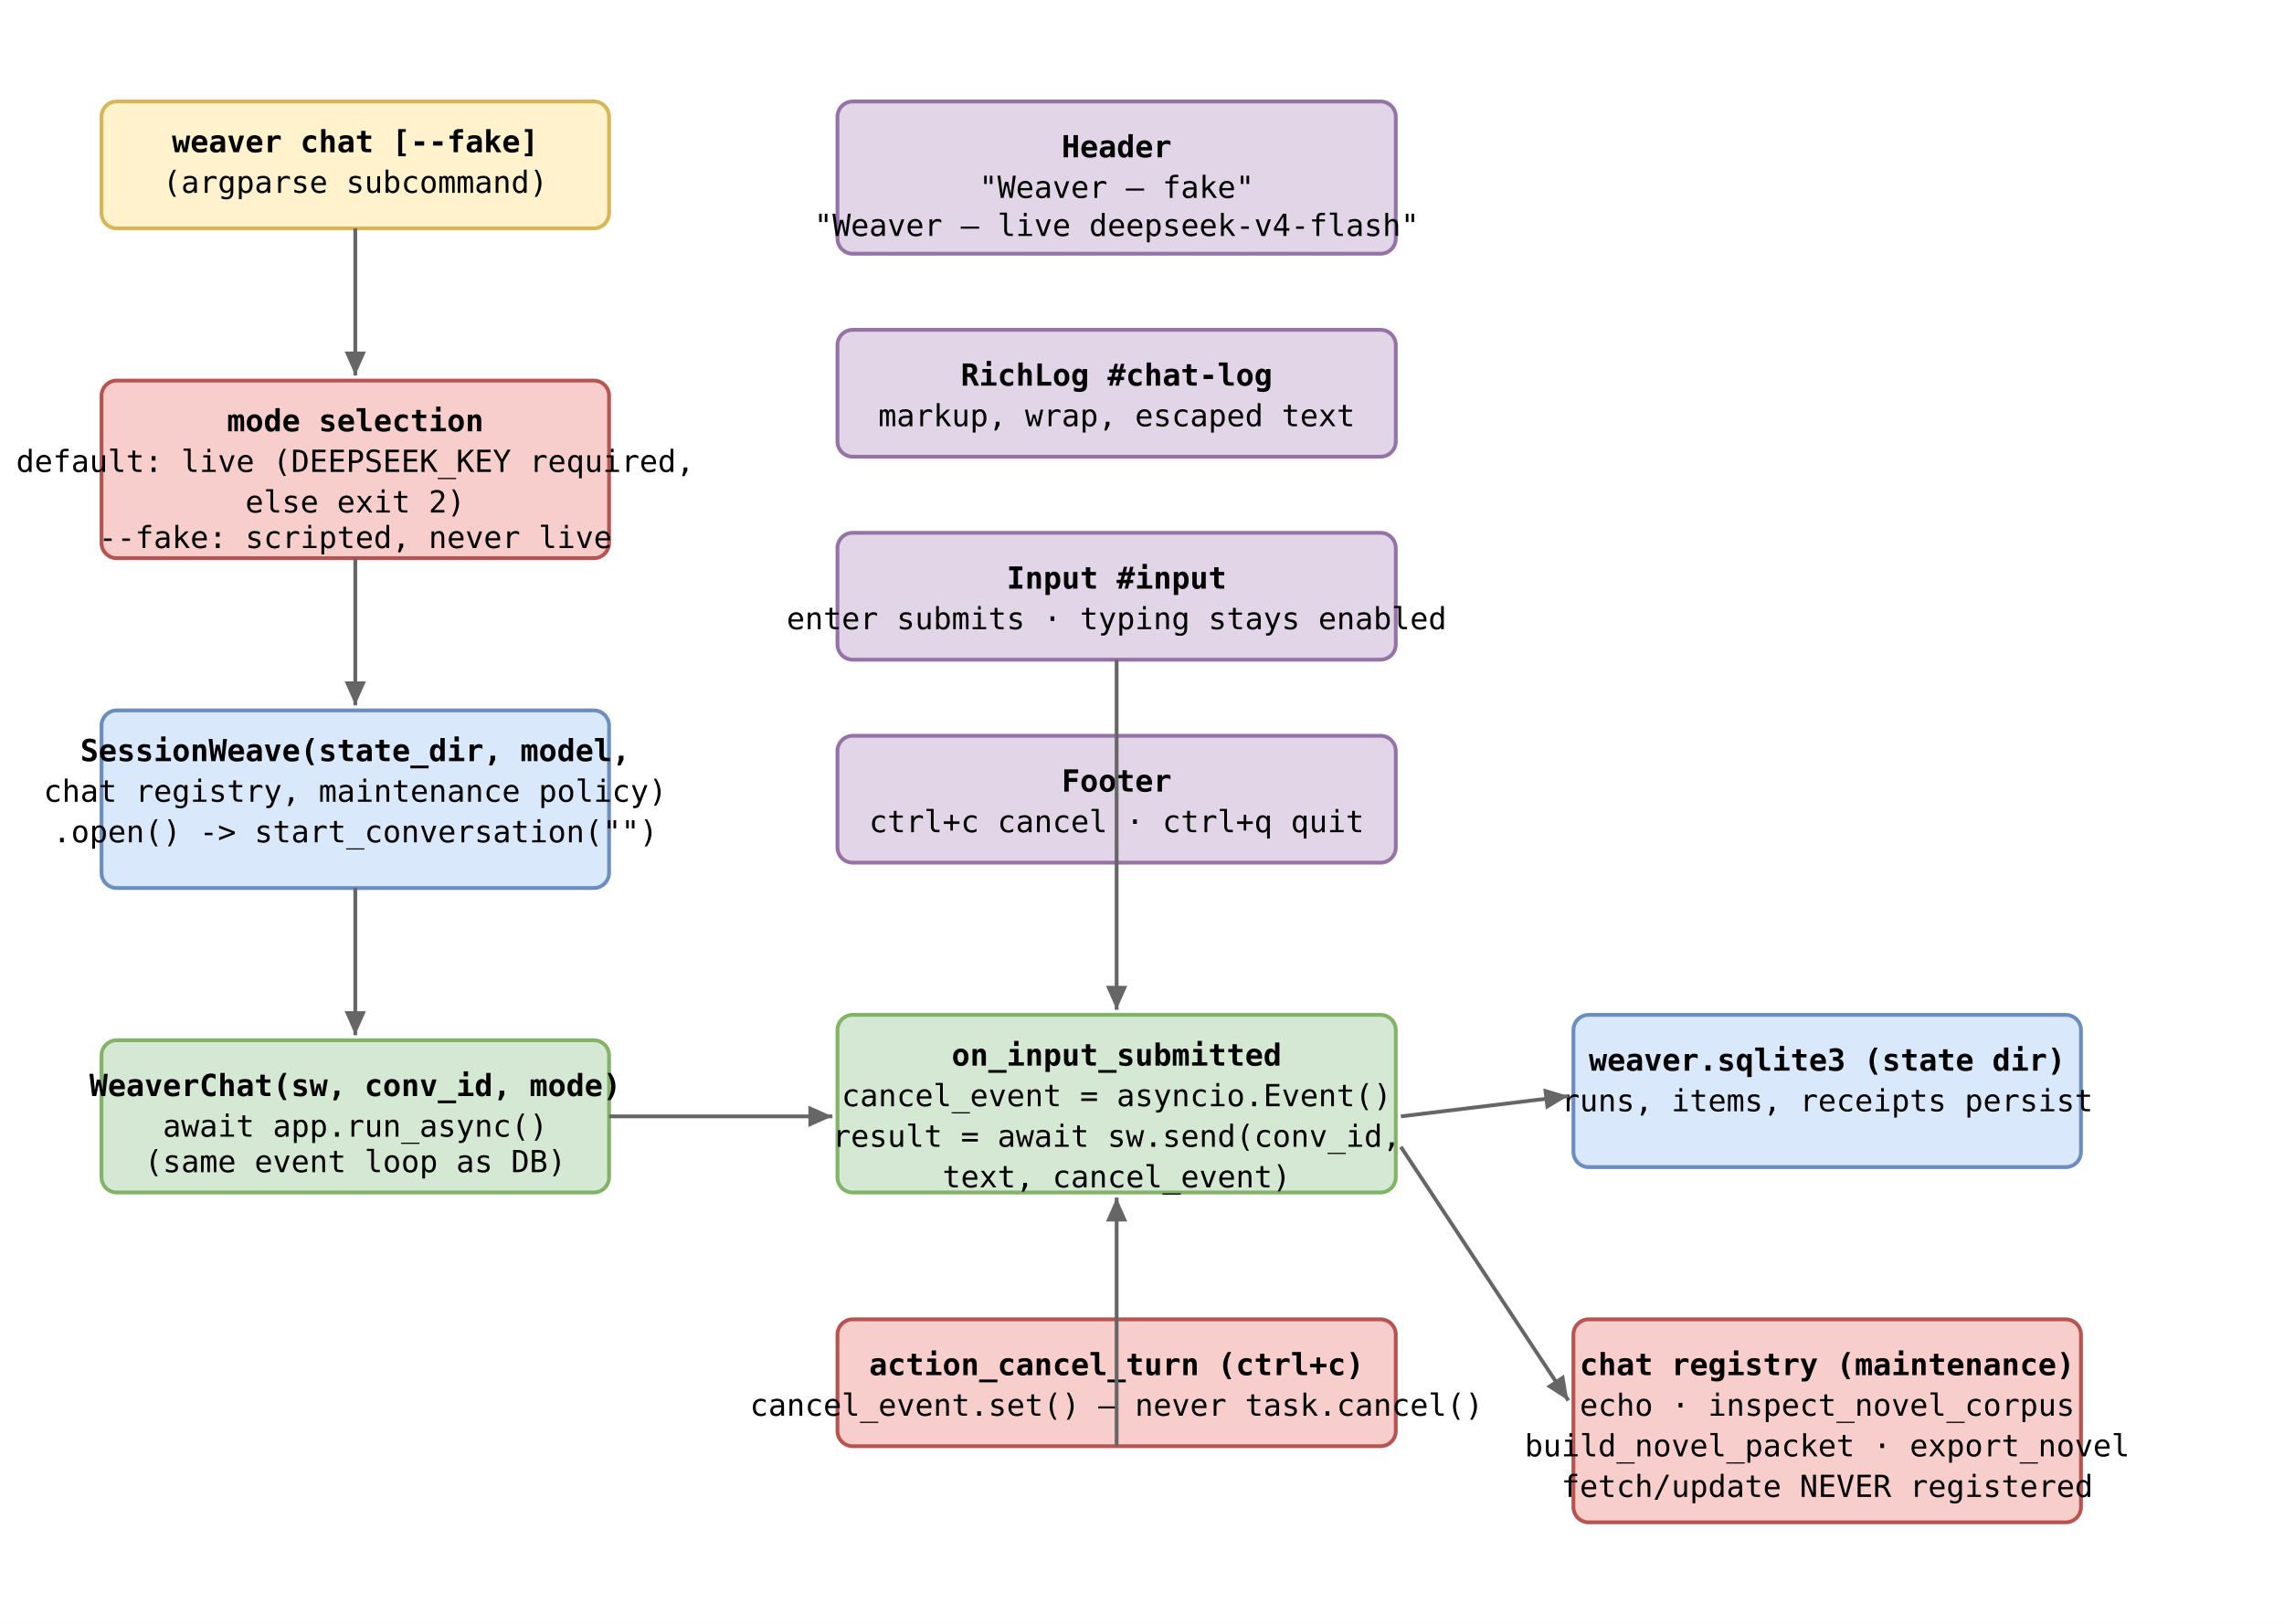
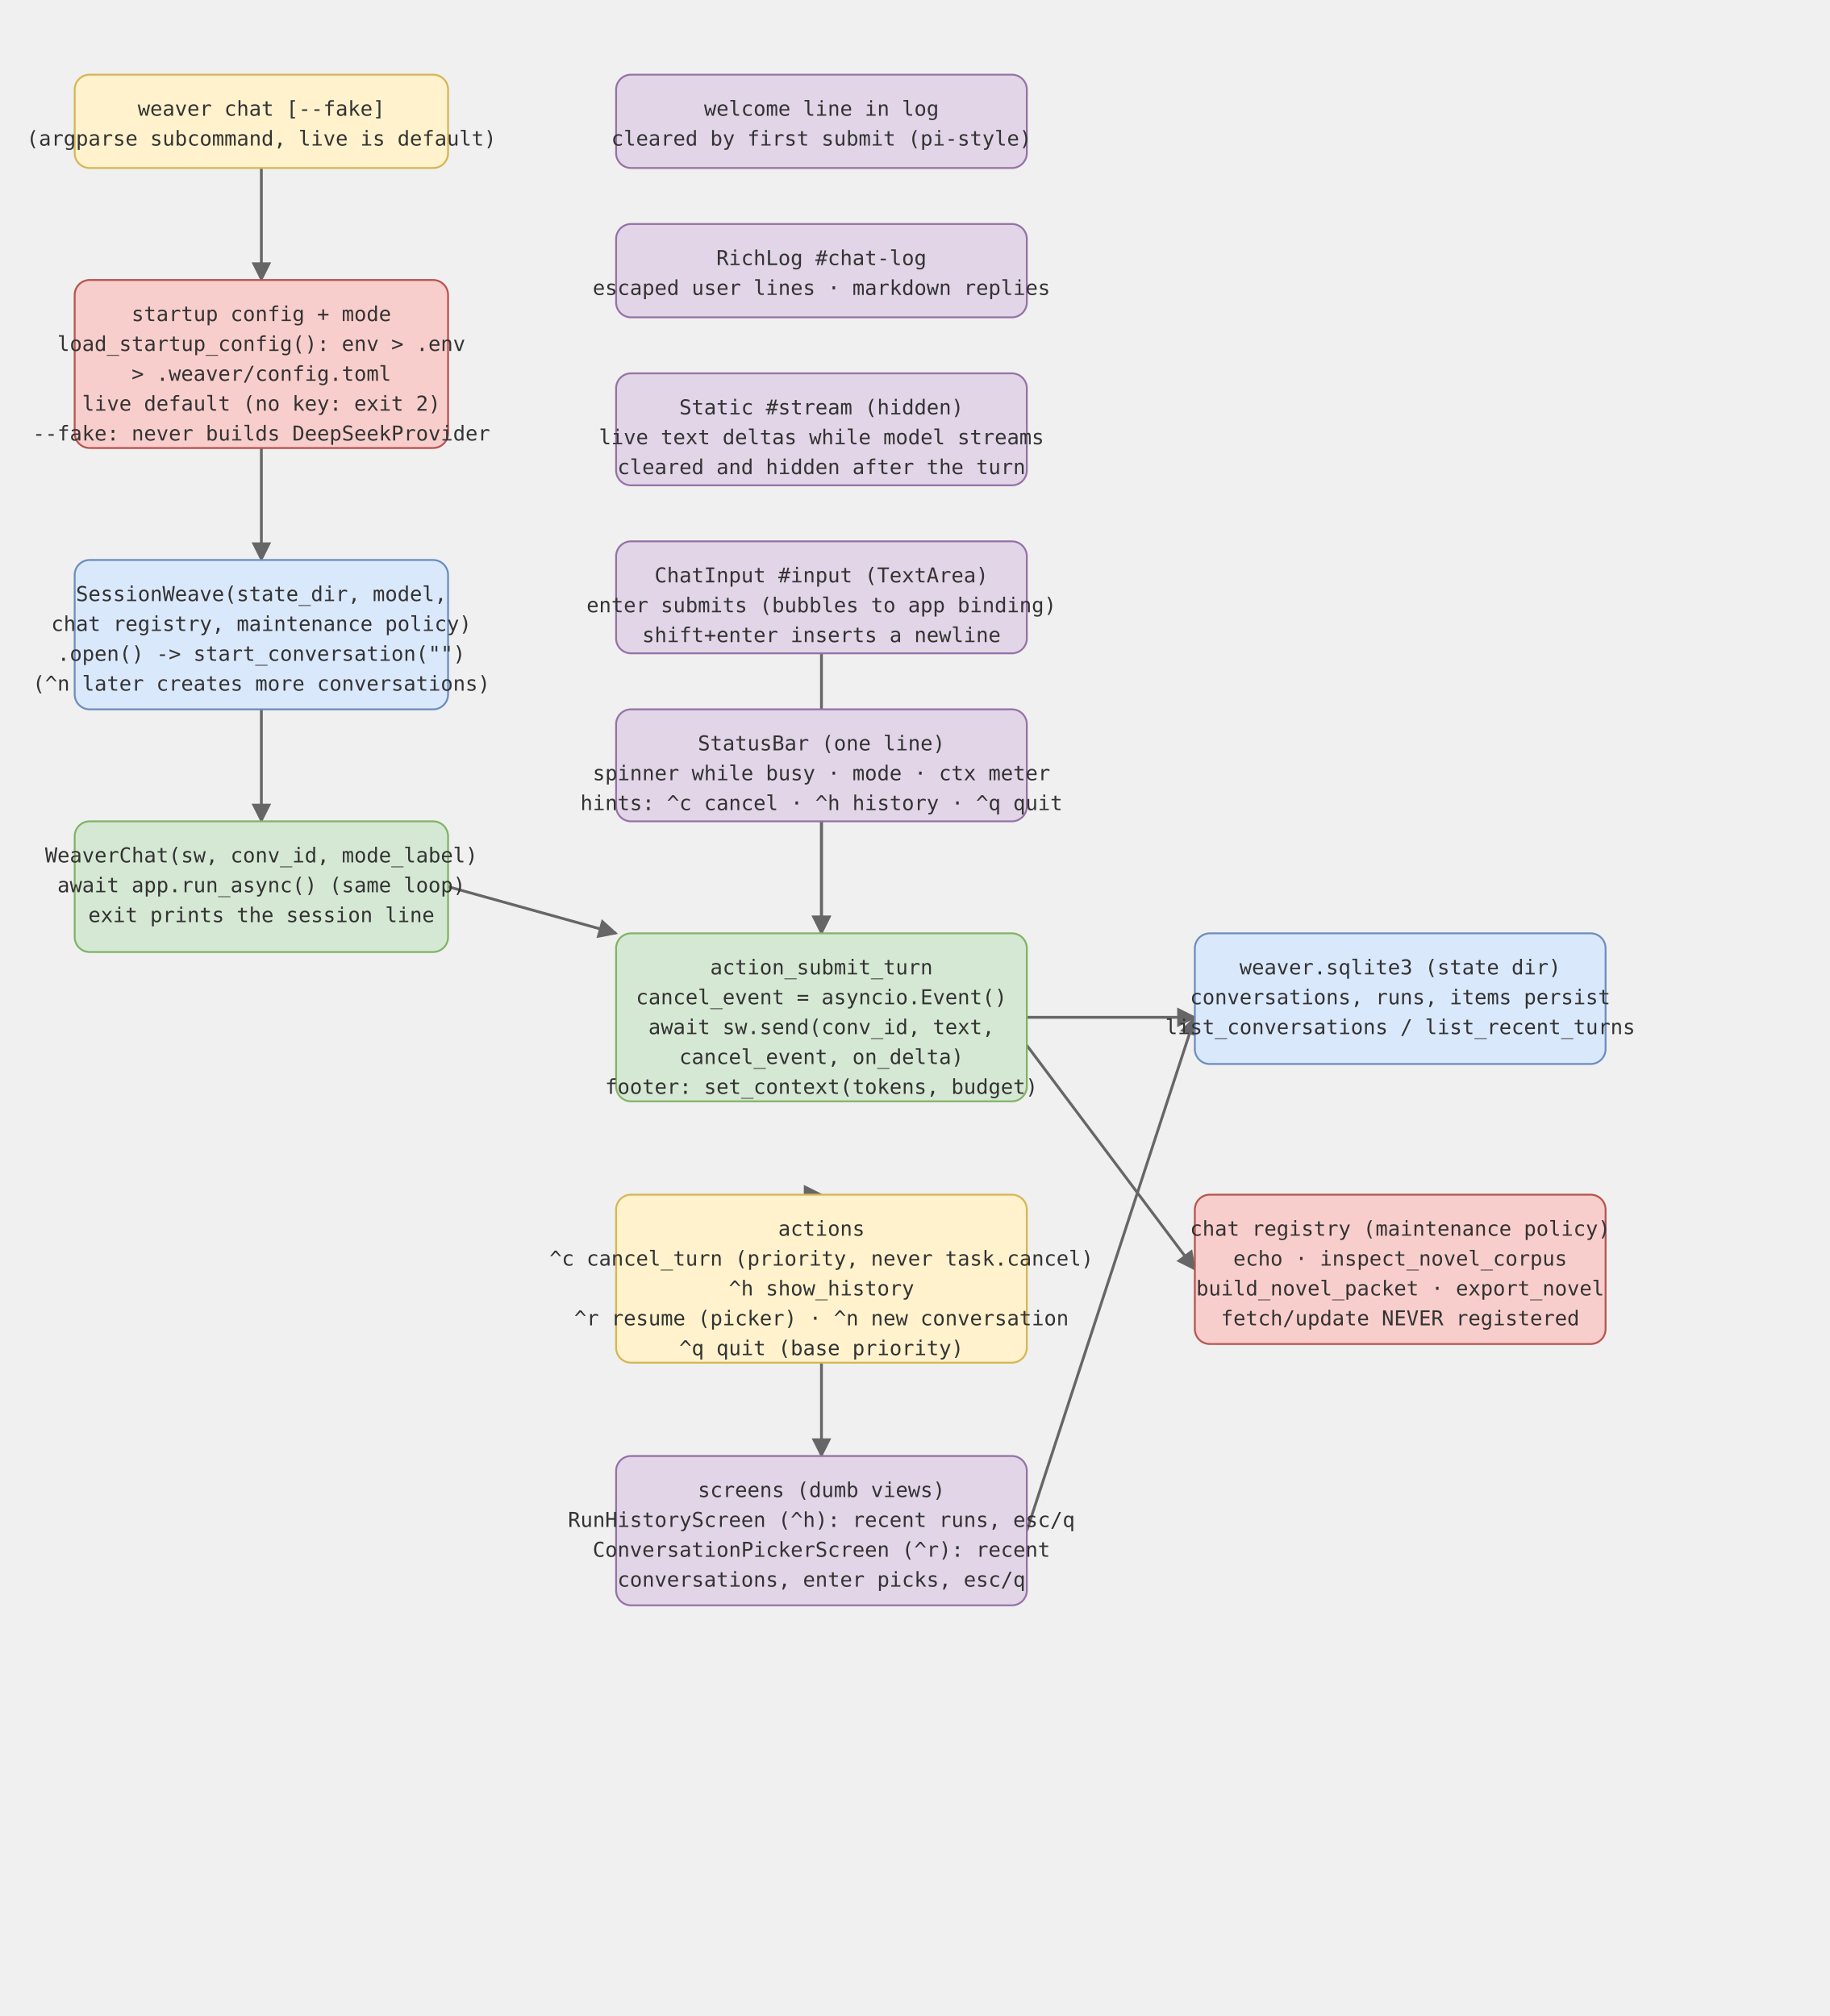
- <svg xmlns="http://www.w3.org/2000/svg" width="900" height="640" viewBox="0 0 900 640" font-family="ui-monospace, Menlo, Consolas, monospace" font-size="12">
+ <svg xmlns="http://www.w3.org/2000/svg" width="980" height="1080" viewBox="0 0 980 1080" font-family="Menlo, Consolas, monospace" font-size="11">
  <defs>
    <marker id="arrow" viewBox="0 0 10 10" refX="9" refY="5" markerWidth="7" markerHeight="7" orient="auto-start-reverse">
-       <path d="M 0 1 L 9 5 L 0 9 z" fill="#666" />
+       <path d="M 0 0 L 10 5 L 0 10 z" fill="#666" />
    </marker>
  </defs>
-   <rect x="0" y="0" width="900" height="640" fill="#ffffff" />
-   <rect x="40" y="40" width="200" height="50" rx="6" fill="#fff2cc" stroke="#d6b656" stroke-width="1.5" />
-   <text x="140" y="60" text-anchor="middle" font-weight="bold">weaver chat [--fake]</text>
-   <text x="140" y="76" text-anchor="middle">(argparse subcommand)</text>
-   <rect x="40" y="150" width="200" height="70" rx="6" fill="#f8cecc" stroke="#b85450" stroke-width="1.5" />
-   <text x="140" y="170" text-anchor="middle" font-weight="bold">mode selection</text>
-   <text x="140" y="186" text-anchor="middle">default: live (DEEPSEEK_KEY required,</text>
-   <text x="140" y="202" text-anchor="middle">else exit 2)</text>
-   <text x="140" y="216" text-anchor="middle">--fake: scripted, never live</text>
-   <rect x="40" y="280" width="200" height="70" rx="6" fill="#dae8fc" stroke="#6c8ebf" stroke-width="1.5" />
-   <text x="140" y="300" text-anchor="middle" font-weight="bold">SessionWeave(state_dir, model,</text>
-   <text x="140" y="316" text-anchor="middle">chat registry, maintenance policy)</text>
-   <text x="140" y="332" text-anchor="middle">.open() -&gt; start_conversation("")</text>
-   <rect x="40" y="410" width="200" height="60" rx="6" fill="#d5e8d4" stroke="#82b366" stroke-width="1.5" />
-   <text x="140" y="432" text-anchor="middle" font-weight="bold">WeaverChat(sw, conv_id, mode)</text>
-   <text x="140" y="448" text-anchor="middle">await app.run_async()</text>
-   <text x="140" y="462" text-anchor="middle">(same event loop as DB)</text>
-   <rect x="330" y="40" width="220" height="60" rx="6" fill="#e1d5e7" stroke="#9673a6" stroke-width="1.5" />
-   <text x="440" y="62" text-anchor="middle" font-weight="bold">Header</text>
-   <text x="440" y="78" text-anchor="middle">"Weaver — fake"</text>
-   <text x="440" y="93" text-anchor="middle">"Weaver — live deepseek-v4-flash"</text>
-   <rect x="330" y="130" width="220" height="50" rx="6" fill="#e1d5e7" stroke="#9673a6" stroke-width="1.5" />
-   <text x="440" y="152" text-anchor="middle" font-weight="bold">RichLog #chat-log</text>
-   <text x="440" y="168" text-anchor="middle">markup, wrap, escaped text</text>
-   <rect x="330" y="210" width="220" height="50" rx="6" fill="#e1d5e7" stroke="#9673a6" stroke-width="1.5" />
-   <text x="440" y="232" text-anchor="middle" font-weight="bold">Input #input</text>
-   <text x="440" y="248" text-anchor="middle">enter submits · typing stays enabled</text>
-   <rect x="330" y="290" width="220" height="50" rx="6" fill="#e1d5e7" stroke="#9673a6" stroke-width="1.5" />
-   <text x="440" y="312" text-anchor="middle" font-weight="bold">Footer</text>
-   <text x="440" y="328" text-anchor="middle">ctrl+c cancel · ctrl+q quit</text>
-   <rect x="330" y="400" width="220" height="70" rx="6" fill="#d5e8d4" stroke="#82b366" stroke-width="1.5" />
-   <text x="440" y="420" text-anchor="middle" font-weight="bold">on_input_submitted</text>
-   <text x="440" y="436" text-anchor="middle">cancel_event = asyncio.Event()</text>
-   <text x="440" y="452" text-anchor="middle">result = await sw.send(conv_id,</text>
-   <text x="440" y="468" text-anchor="middle">text, cancel_event)</text>
-   <rect x="330" y="520" width="220" height="50" rx="6" fill="#f8cecc" stroke="#b85450" stroke-width="1.5" />
-   <text x="440" y="542" text-anchor="middle" font-weight="bold">action_cancel_turn (ctrl+c)</text>
-   <text x="440" y="558" text-anchor="middle">cancel_event.set() — never task.cancel()</text>
-   <rect x="620" y="400" width="200" height="60" rx="6" fill="#dae8fc" stroke="#6c8ebf" stroke-width="1.5" />
-   <text x="720" y="422" text-anchor="middle" font-weight="bold">weaver.sqlite3 (state dir)</text>
-   <text x="720" y="438" text-anchor="middle">runs, items, receipts persist</text>
-   <rect x="620" y="520" width="200" height="80" rx="6" fill="#f8cecc" stroke="#b85450" stroke-width="1.5" />
-   <text x="720" y="542" text-anchor="middle" font-weight="bold">chat registry (maintenance)</text>
-   <text x="720" y="558" text-anchor="middle">echo · inspect_novel_corpus</text>
-   <text x="720" y="574" text-anchor="middle">build_novel_packet · export_novel</text>
-   <text x="720" y="590" text-anchor="middle">fetch/update NEVER registered</text>
-   <path d="M 140 90 L 140 148" stroke="#666" stroke-width="1.5" marker-end="url(#arrow)" />
-   <path d="M 140 220 L 140 278" stroke="#666" stroke-width="1.5" marker-end="url(#arrow)" />
-   <path d="M 140 350 L 140 408" stroke="#666" stroke-width="1.5" marker-end="url(#arrow)" />
-   <path d="M 240 440 L 328 440" stroke="#666" stroke-width="1.5" marker-end="url(#arrow)" />
-   <path d="M 440 260 L 440 398" stroke="#666" stroke-width="1.5" marker-end="url(#arrow)" />
-   <path d="M 552 440 L 618 432" stroke="#666" stroke-width="1.5" marker-end="url(#arrow)" />
-   <path d="M 552 452 L 618 552" stroke="#666" stroke-width="1.5" marker-end="url(#arrow)" />
-   <path d="M 440 570 L 440 472" stroke="#666" stroke-width="1.5" marker-end="url(#arrow)" />
+   <g stroke="#666" stroke-width="1.5" fill="none" marker-end="url(#arrow)">
+     <path d="M 140 90 L 140 150" />
+     <path d="M 140 240 L 140 300" />
+     <path d="M 140 380 L 140 440" />
+     <path d="M 240 475 L 330 500" />
+     <path d="M 440 350 L 440 500" />
+     <path d="M 550 545 L 640 545" />
+     <path d="M 550 560 L 640 680" />
+     <path d="M 440 640 L 440 640" />
+     <path d="M 440 730 L 440 780" />
+     <path d="M 550 820 L 640 545" />
+     <path d="M 440 440 L 440 500" />
+   </g>
+   <rect x="40" y="40" width="200" height="50" rx="8" fill="#fff2cc" stroke="#d6b656" />
+   <text x="140" y="62" text-anchor="middle" fill="#333">weaver chat [--fake]</text>
+   <text x="140" y="78" text-anchor="middle" fill="#333">(argparse subcommand, live is default)</text>
+   <rect x="40" y="150" width="200" height="90" rx="8" fill="#f8cecc" stroke="#b85450" />
+   <text x="140" y="172" text-anchor="middle" fill="#333">startup config + mode</text>
+   <text x="140" y="188" text-anchor="middle" fill="#333">load_startup_config(): env &gt; .env</text>
+   <text x="140" y="204" text-anchor="middle" fill="#333">&gt; .weaver/config.toml</text>
+   <text x="140" y="220" text-anchor="middle" fill="#333">live default (no key: exit 2)</text>
+   <text x="140" y="236" text-anchor="middle" fill="#333">--fake: never builds DeepSeekProvider</text>
+   <rect x="40" y="300" width="200" height="80" rx="8" fill="#dae8fc" stroke="#6c8ebf" />
+   <text x="140" y="322" text-anchor="middle" fill="#333">SessionWeave(state_dir, model,</text>
+   <text x="140" y="338" text-anchor="middle" fill="#333">chat registry, maintenance policy)</text>
+   <text x="140" y="354" text-anchor="middle" fill="#333">.open() -&gt; start_conversation("")</text>
+   <text x="140" y="370" text-anchor="middle" fill="#333">(^n later creates more conversations)</text>
+   <rect x="40" y="440" width="200" height="70" rx="8" fill="#d5e8d4" stroke="#82b366" />
+   <text x="140" y="462" text-anchor="middle" fill="#333">WeaverChat(sw, conv_id, mode_label)</text>
+   <text x="140" y="478" text-anchor="middle" fill="#333">await app.run_async() (same loop)</text>
+   <text x="140" y="494" text-anchor="middle" fill="#333">exit prints the session line</text>
+   <rect x="330" y="40" width="220" height="50" rx="8" fill="#e1d5e7" stroke="#9673a6" />
+   <text x="440" y="62" text-anchor="middle" fill="#333">welcome line in log</text>
+   <text x="440" y="78" text-anchor="middle" fill="#333">cleared by first submit (pi-style)</text>
+   <rect x="330" y="120" width="220" height="50" rx="8" fill="#e1d5e7" stroke="#9673a6" />
+   <text x="440" y="142" text-anchor="middle" fill="#333">RichLog #chat-log</text>
+   <text x="440" y="158" text-anchor="middle" fill="#333">escaped user lines · markdown replies</text>
+   <rect x="330" y="200" width="220" height="60" rx="8" fill="#e1d5e7" stroke="#9673a6" />
+   <text x="440" y="222" text-anchor="middle" fill="#333">Static #stream (hidden)</text>
+   <text x="440" y="238" text-anchor="middle" fill="#333">live text deltas while model streams</text>
+   <text x="440" y="254" text-anchor="middle" fill="#333">cleared and hidden after the turn</text>
+   <rect x="330" y="290" width="220" height="60" rx="8" fill="#e1d5e7" stroke="#9673a6" />
+   <text x="440" y="312" text-anchor="middle" fill="#333">ChatInput #input (TextArea)</text>
+   <text x="440" y="328" text-anchor="middle" fill="#333">enter submits (bubbles to app binding)</text>
+   <text x="440" y="344" text-anchor="middle" fill="#333">shift+enter inserts a newline</text>
+   <rect x="330" y="380" width="220" height="60" rx="8" fill="#e1d5e7" stroke="#9673a6" />
+   <text x="440" y="402" text-anchor="middle" fill="#333">StatusBar (one line)</text>
+   <text x="440" y="418" text-anchor="middle" fill="#333">spinner while busy · mode · ctx meter</text>
+   <text x="440" y="434" text-anchor="middle" fill="#333">hints: ^c cancel · ^h history · ^q quit</text>
+   <rect x="330" y="500" width="220" height="90" rx="8" fill="#d5e8d4" stroke="#82b366" />
+   <text x="440" y="522" text-anchor="middle" fill="#333">action_submit_turn</text>
+   <text x="440" y="538" text-anchor="middle" fill="#333">cancel_event = asyncio.Event()</text>
+   <text x="440" y="554" text-anchor="middle" fill="#333">await sw.send(conv_id, text,</text>
+   <text x="440" y="570" text-anchor="middle" fill="#333">cancel_event, on_delta)</text>
+   <text x="440" y="586" text-anchor="middle" fill="#333">footer: set_context(tokens, budget)</text>
+   <rect x="330" y="640" width="220" height="90" rx="8" fill="#fff2cc" stroke="#d6b656" />
+   <text x="440" y="662" text-anchor="middle" fill="#333">actions</text>
+   <text x="440" y="678" text-anchor="middle" fill="#333">^c cancel_turn (priority, never task.cancel)</text>
+   <text x="440" y="694" text-anchor="middle" fill="#333">^h show_history</text>
+   <text x="440" y="710" text-anchor="middle" fill="#333">^r resume (picker) · ^n new conversation</text>
+   <text x="440" y="726" text-anchor="middle" fill="#333">^q quit (base priority)</text>
+   <rect x="330" y="780" width="220" height="80" rx="8" fill="#e1d5e7" stroke="#9673a6" />
+   <text x="440" y="802" text-anchor="middle" fill="#333">screens (dumb views)</text>
+   <text x="440" y="818" text-anchor="middle" fill="#333">RunHistoryScreen (^h): recent runs, esc/q</text>
+   <text x="440" y="834" text-anchor="middle" fill="#333">ConversationPickerScreen (^r): recent</text>
+   <text x="440" y="850" text-anchor="middle" fill="#333">conversations, enter picks, esc/q</text>
+   <rect x="640" y="500" width="220" height="70" rx="8" fill="#dae8fc" stroke="#6c8ebf" />
+   <text x="750" y="522" text-anchor="middle" fill="#333">weaver.sqlite3 (state dir)</text>
+   <text x="750" y="538" text-anchor="middle" fill="#333">conversations, runs, items persist</text>
+   <text x="750" y="554" text-anchor="middle" fill="#333">list_conversations / list_recent_turns</text>
+   <rect x="640" y="640" width="220" height="80" rx="8" fill="#f8cecc" stroke="#b85450" />
+   <text x="750" y="662" text-anchor="middle" fill="#333">chat registry (maintenance policy)</text>
+   <text x="750" y="678" text-anchor="middle" fill="#333">echo · inspect_novel_corpus</text>
+   <text x="750" y="694" text-anchor="middle" fill="#333">build_novel_packet · export_novel</text>
+   <text x="750" y="710" text-anchor="middle" fill="#333">fetch/update NEVER registered</text>
</svg>
